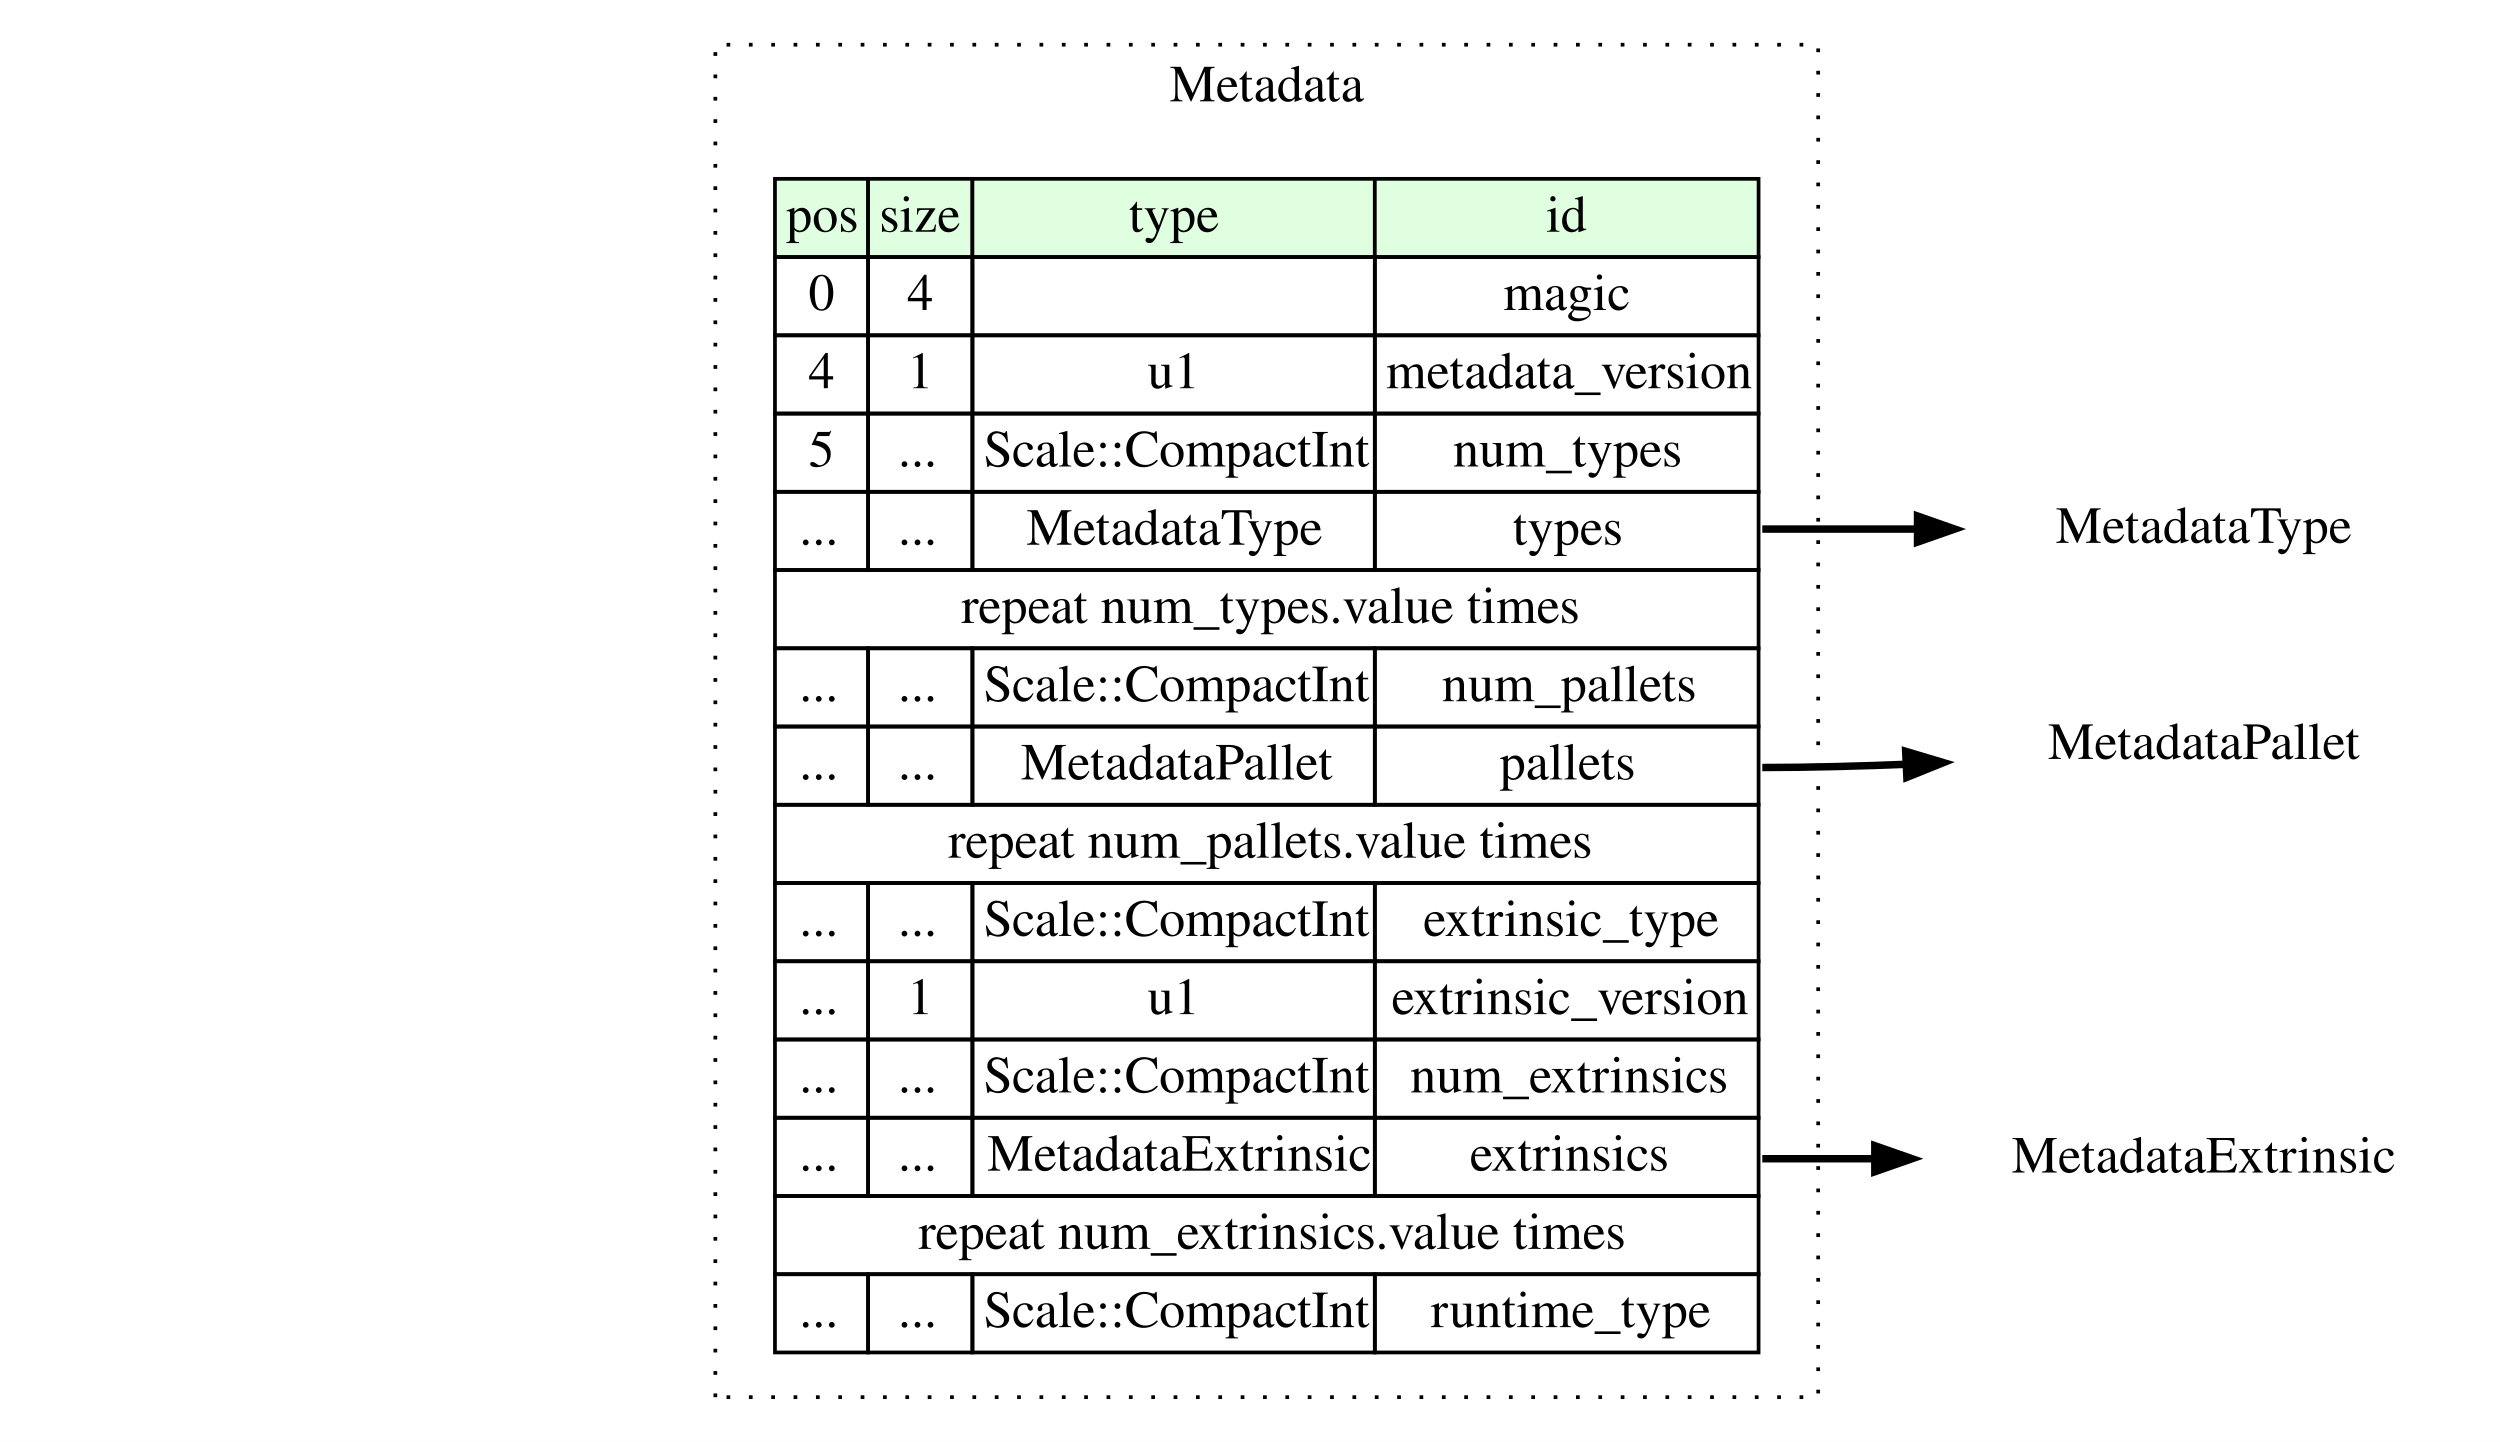
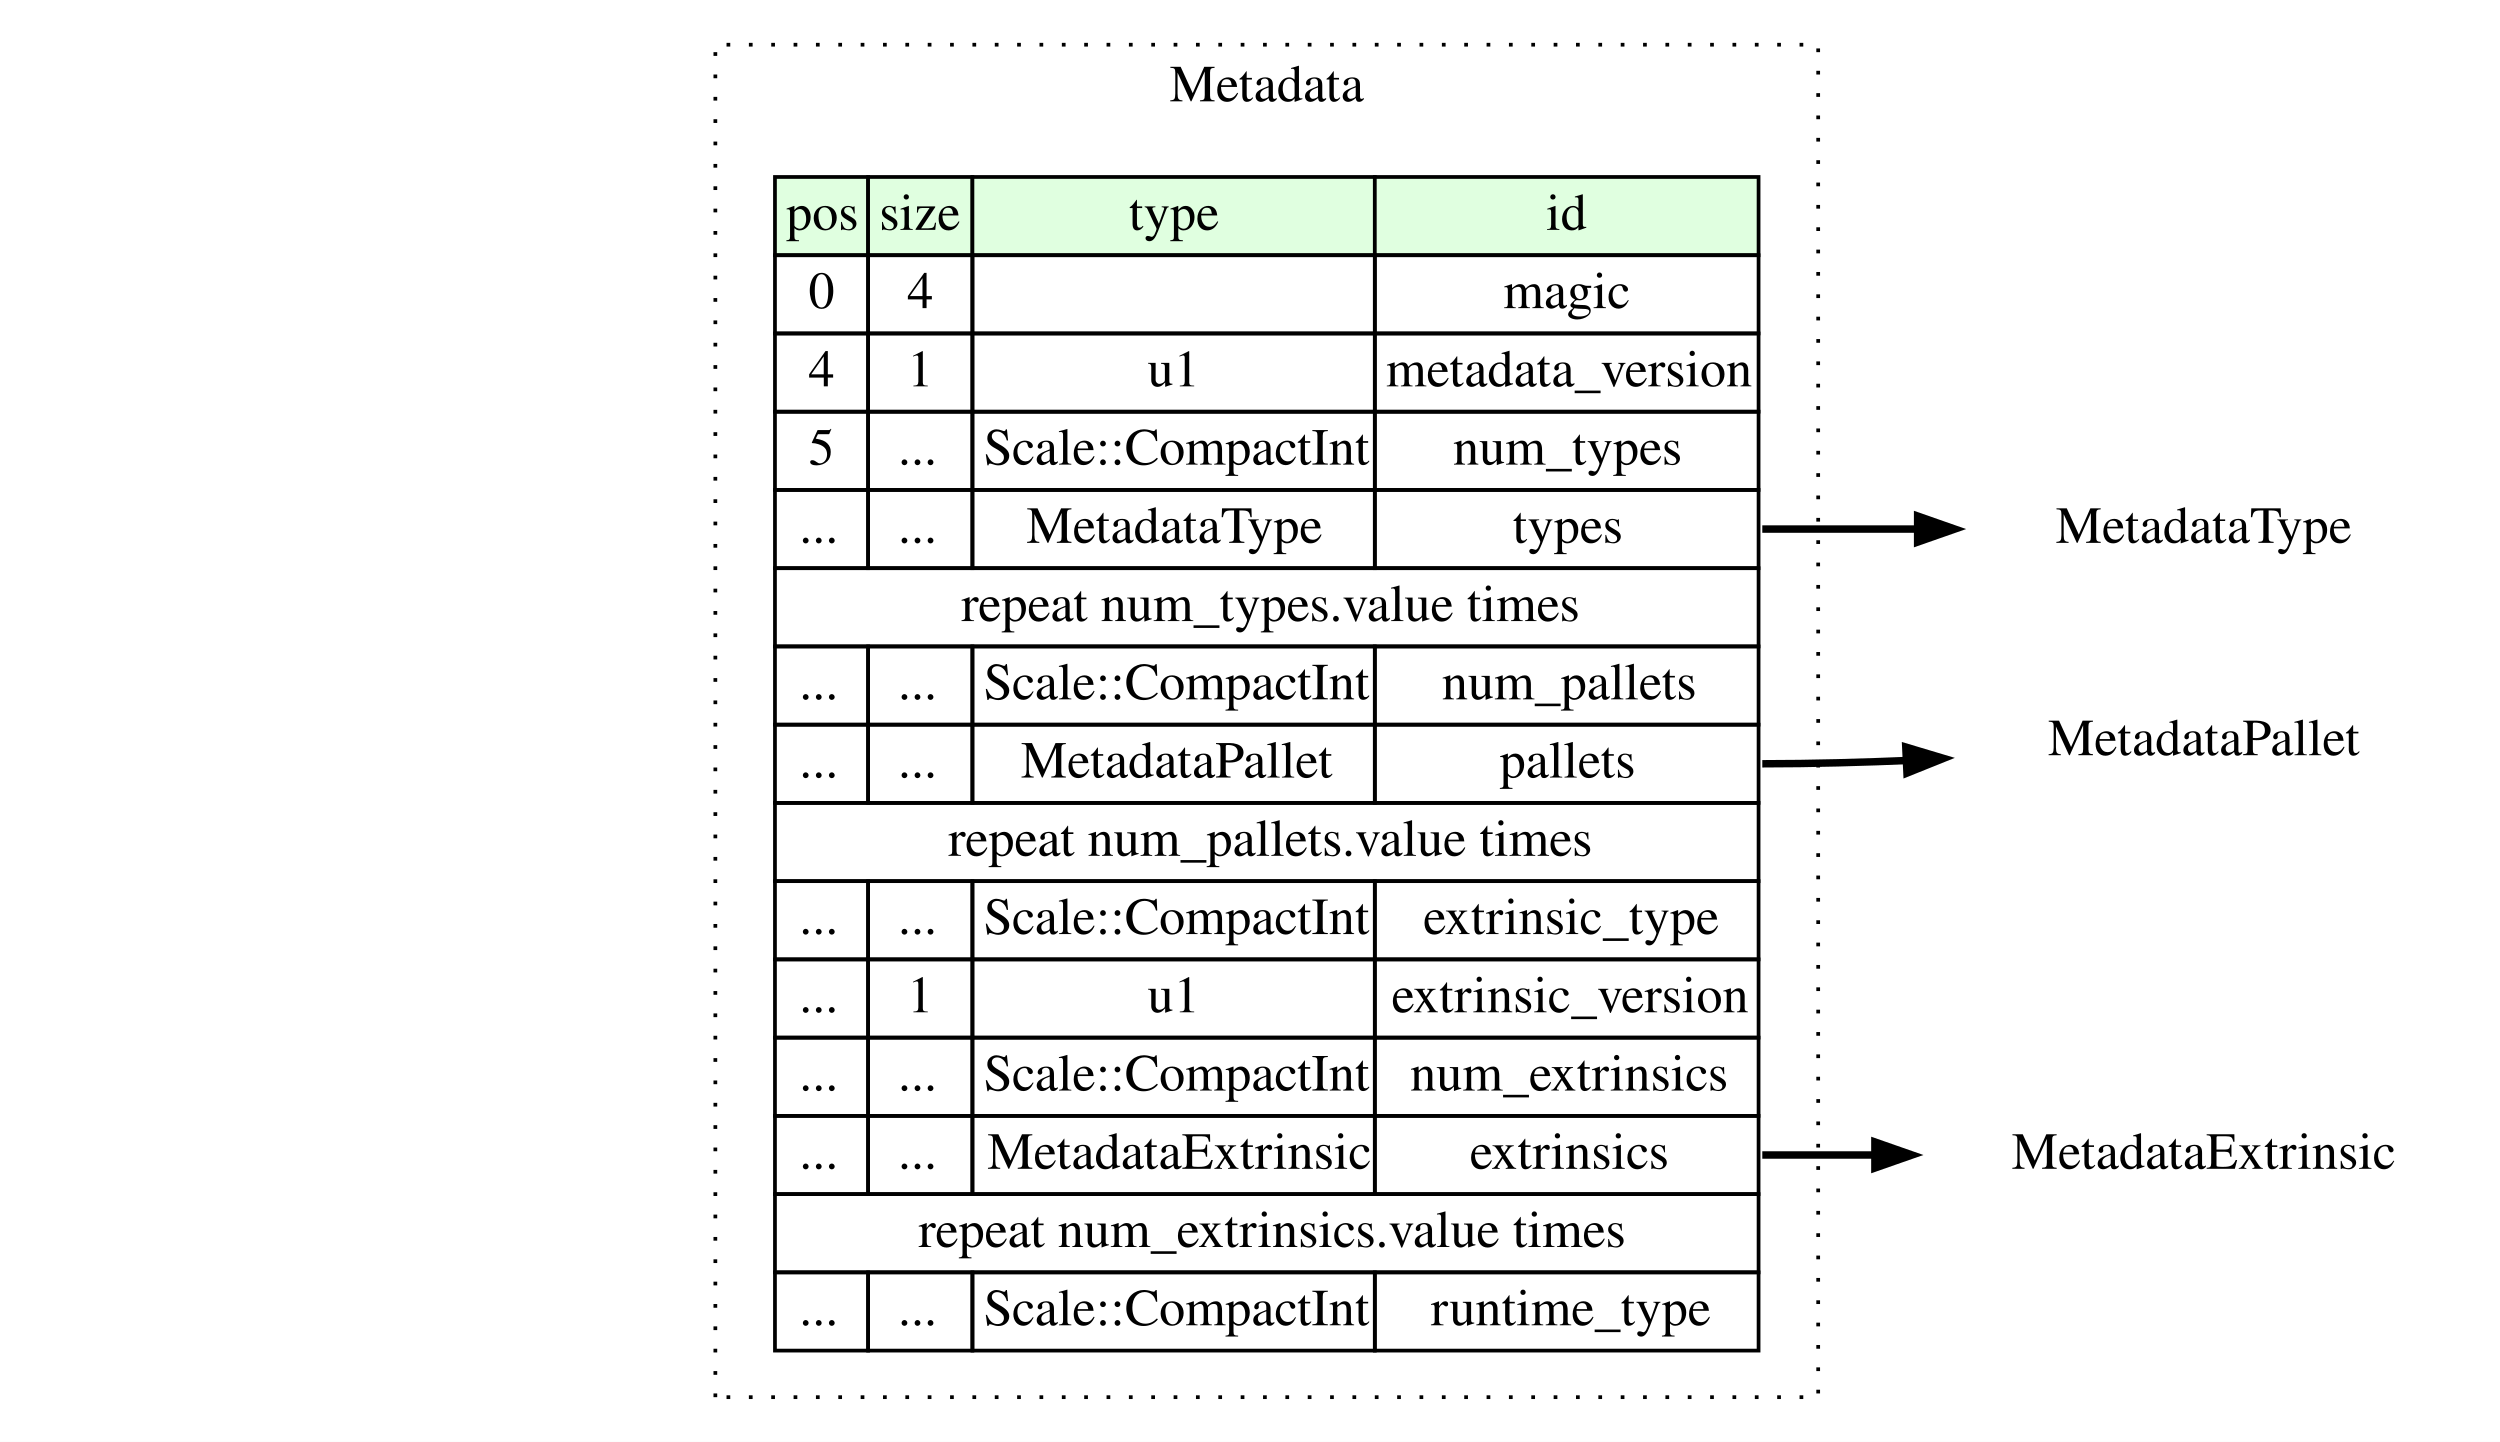
<svg xmlns="http://www.w3.org/2000/svg" xmlns:xlink="http://www.w3.org/1999/xlink" width="671pt" height="387pt" viewBox="0.00 0.00 671.00 387.00">
  <g id="graph0" class="graph" transform="scale(1 1) rotate(0) translate(4 383)">
    <polygon fill="white" stroke="none" points="-4,4 -4,-383 667,-383 667,4 -4,4" />
    <g id="clust1" class="cluster">
      <polygon fill="none" stroke="black" stroke-dasharray="1,5" points="188,-8 188,-371 484,-371 484,-8 188,-8" />
      <text text-anchor="middle" x="336" y="-355.8" font-family="Times,serif" font-size="14.00">Metadata</text>
    </g>
    <g id="node1" class="node">
-       <polygon fill="#e0ffe0" stroke="none" points="204,-314 204,-335 229,-335 229,-314 204,-314" />
-       <polygon fill="none" stroke="black" points="204,-314 204,-335 229,-335 229,-314 204,-314" />
-       <text text-anchor="start" x="207" y="-320.8" font-family="Times,serif" font-size="14.00">pos</text>
-       <polygon fill="#e0ffe0" stroke="none" points="229,-314 229,-335 257,-335 257,-314 229,-314" />
-       <polygon fill="none" stroke="black" points="229,-314 229,-335 257,-335 257,-314 229,-314" />
-       <text text-anchor="start" x="232" y="-320.8" font-family="Times,serif" font-size="14.00">size</text>
-       <polygon fill="#e0ffe0" stroke="none" points="257,-314 257,-335 365,-335 365,-314 257,-314" />
-       <polygon fill="none" stroke="black" points="257,-314 257,-335 365,-335 365,-314 257,-314" />
-       <text text-anchor="start" x="299" y="-320.8" font-family="Times,serif" font-size="14.00">type</text>
-       <polygon fill="#e0ffe0" stroke="none" points="365,-314 365,-335 468,-335 468,-314 365,-314" />
-       <polygon fill="none" stroke="black" points="365,-314 365,-335 468,-335 468,-314 365,-314" />
-       <text text-anchor="start" x="411" y="-320.8" font-family="Times,serif" font-size="14.00">id</text>
-       <polygon fill="none" stroke="black" points="204,-293 204,-314 229,-314 229,-293 204,-293" />
-       <text text-anchor="start" x="213" y="-299.8" font-family="Times,serif" font-size="14.00">0</text>
-       <polygon fill="none" stroke="black" points="229,-293 229,-314 257,-314 257,-293 229,-293" />
-       <text text-anchor="start" x="239.5" y="-299.8" font-family="Times,serif" font-size="14.00">4</text>
-       <polygon fill="none" stroke="black" points="257,-293 257,-314 365,-314 365,-293 257,-293" />
-       <polygon fill="none" stroke="black" points="365,-293 365,-314 468,-314 468,-293 365,-293" />
-       <text text-anchor="start" x="399.5" y="-299.8" font-family="Times,serif" font-size="14.00">magic</text>
-       <polygon fill="none" stroke="black" points="204,-272 204,-293 229,-293 229,-272 204,-272" />
-       <text text-anchor="start" x="213" y="-278.8" font-family="Times,serif" font-size="14.00">4</text>
-       <polygon fill="none" stroke="black" points="229,-272 229,-293 257,-293 257,-272 229,-272" />
-       <text text-anchor="start" x="239.5" y="-278.8" font-family="Times,serif" font-size="14.00">1</text>
-       <polygon fill="none" stroke="black" points="257,-272 257,-293 365,-293 365,-272 257,-272" />
-       <text text-anchor="start" x="304" y="-278.8" font-family="Times,serif" font-size="14.00">u1</text>
-       <polygon fill="none" stroke="black" points="365,-272 365,-293 468,-293 468,-272 365,-272" />
-       <text text-anchor="start" x="368" y="-278.8" font-family="Times,serif" font-size="14.00">metadata_version</text>
-       <polygon fill="none" stroke="black" points="204,-251 204,-272 229,-272 229,-251 204,-251" />
-       <text text-anchor="start" x="213" y="-257.8" font-family="Times,serif" font-size="14.00">5</text>
-       <polygon fill="none" stroke="black" points="229,-251 229,-272 257,-272 257,-251 229,-251" />
-       <text text-anchor="start" x="237" y="-257.8" font-family="Times,serif" font-size="14.00">...</text>
-       <polygon fill="none" stroke="black" points="257,-251 257,-272 365,-272 365,-251 257,-251" />
-       <text text-anchor="start" x="260" y="-257.8" font-family="Times,serif" font-size="14.00">Scale::CompactInt</text>
-       <polygon fill="none" stroke="black" points="365,-251 365,-272 468,-272 468,-251 365,-251" />
-       <text text-anchor="start" x="386" y="-257.8" font-family="Times,serif" font-size="14.00">num_types</text>
-       <polygon fill="none" stroke="black" points="204,-230 204,-251 229,-251 229,-230 204,-230" />
-       <text text-anchor="start" x="210.5" y="-236.8" font-family="Times,serif" font-size="14.00">...</text>
-       <polygon fill="none" stroke="black" points="229,-230 229,-251 257,-251 257,-230 229,-230" />
-       <text text-anchor="start" x="237" y="-236.8" font-family="Times,serif" font-size="14.00">...</text>
-       <polygon fill="none" stroke="black" points="257,-230 257,-251 365,-251 365,-230 257,-230" />
-       <text text-anchor="start" x="271.5" y="-236.8" font-family="Times,serif" font-size="14.00">MetadataType</text>
-       <polygon fill="none" stroke="black" points="365,-230 365,-251 468,-251 468,-230 365,-230" />
-       <text text-anchor="start" x="402" y="-236.8" font-family="Times,serif" font-size="14.00">types</text>
-       <polygon fill="none" stroke="black" points="204,-209 204,-230 468,-230 468,-209 204,-209" />
-       <text text-anchor="start" x="254" y="-215.8" font-family="Times,serif" font-size="14.00">repeat num_types.value times</text>
-       <polygon fill="none" stroke="black" points="204,-188 204,-209 229,-209 229,-188 204,-188" />
-       <text text-anchor="start" x="210.5" y="-194.8" font-family="Times,serif" font-size="14.00">...</text>
-       <polygon fill="none" stroke="black" points="229,-188 229,-209 257,-209 257,-188 229,-188" />
-       <text text-anchor="start" x="237" y="-194.8" font-family="Times,serif" font-size="14.00">...</text>
-       <polygon fill="none" stroke="black" points="257,-188 257,-209 365,-209 365,-188 257,-188" />
-       <text text-anchor="start" x="260" y="-194.8" font-family="Times,serif" font-size="14.00">Scale::CompactInt</text>
-       <polygon fill="none" stroke="black" points="365,-188 365,-209 468,-209 468,-188 365,-188" />
-       <text text-anchor="start" x="383" y="-194.8" font-family="Times,serif" font-size="14.00">num_pallets</text>
-       <polygon fill="none" stroke="black" points="204,-167 204,-188 229,-188 229,-167 204,-167" />
-       <text text-anchor="start" x="210.5" y="-173.8" font-family="Times,serif" font-size="14.00">...</text>
-       <polygon fill="none" stroke="black" points="229,-167 229,-188 257,-188 257,-167 229,-167" />
-       <text text-anchor="start" x="237" y="-173.8" font-family="Times,serif" font-size="14.00">...</text>
-       <polygon fill="none" stroke="black" points="257,-167 257,-188 365,-188 365,-167 257,-167" />
-       <text text-anchor="start" x="270" y="-173.8" font-family="Times,serif" font-size="14.00">MetadataPallet</text>
-       <polygon fill="none" stroke="black" points="365,-167 365,-188 468,-188 468,-167 365,-167" />
-       <text text-anchor="start" x="398.5" y="-173.8" font-family="Times,serif" font-size="14.00">pallets</text>
-       <polygon fill="none" stroke="black" points="204,-146 204,-167 468,-167 468,-146 204,-146" />
-       <text text-anchor="start" x="250.5" y="-152.8" font-family="Times,serif" font-size="14.00">repeat num_pallets.value times</text>
-       <polygon fill="none" stroke="black" points="204,-125 204,-146 229,-146 229,-125 204,-125" />
-       <text text-anchor="start" x="210.5" y="-131.8" font-family="Times,serif" font-size="14.00">...</text>
-       <polygon fill="none" stroke="black" points="229,-125 229,-146 257,-146 257,-125 229,-125" />
-       <text text-anchor="start" x="237" y="-131.8" font-family="Times,serif" font-size="14.00">...</text>
-       <polygon fill="none" stroke="black" points="257,-125 257,-146 365,-146 365,-125 257,-125" />
-       <text text-anchor="start" x="260" y="-131.8" font-family="Times,serif" font-size="14.00">Scale::CompactInt</text>
-       <polygon fill="none" stroke="black" points="365,-125 365,-146 468,-146 468,-125 365,-125" />
-       <text text-anchor="start" x="378" y="-131.8" font-family="Times,serif" font-size="14.00">extrinsic_type</text>
-       <polygon fill="none" stroke="black" points="204,-104 204,-125 229,-125 229,-104 204,-104" />
-       <text text-anchor="start" x="210.5" y="-110.8" font-family="Times,serif" font-size="14.00">...</text>
-       <polygon fill="none" stroke="black" points="229,-104 229,-125 257,-125 257,-104 229,-104" />
-       <text text-anchor="start" x="239.5" y="-110.8" font-family="Times,serif" font-size="14.00">1</text>
-       <polygon fill="none" stroke="black" points="257,-104 257,-125 365,-125 365,-104 257,-104" />
-       <text text-anchor="start" x="304" y="-110.8" font-family="Times,serif" font-size="14.00">u1</text>
-       <polygon fill="none" stroke="black" points="365,-104 365,-125 468,-125 468,-104 365,-104" />
-       <text text-anchor="start" x="369.5" y="-110.8" font-family="Times,serif" font-size="14.00">extrinsic_version</text>
-       <polygon fill="none" stroke="black" points="204,-83 204,-104 229,-104 229,-83 204,-83" />
-       <text text-anchor="start" x="210.5" y="-89.8" font-family="Times,serif" font-size="14.00">...</text>
-       <polygon fill="none" stroke="black" points="229,-83 229,-104 257,-104 257,-83 229,-83" />
-       <text text-anchor="start" x="237" y="-89.8" font-family="Times,serif" font-size="14.00">...</text>
-       <polygon fill="none" stroke="black" points="257,-83 257,-104 365,-104 365,-83 257,-83" />
-       <text text-anchor="start" x="260" y="-89.8" font-family="Times,serif" font-size="14.00">Scale::CompactInt</text>
-       <polygon fill="none" stroke="black" points="365,-83 365,-104 468,-104 468,-83 365,-83" />
-       <text text-anchor="start" x="374.5" y="-89.8" font-family="Times,serif" font-size="14.00">num_extrinsics</text>
-       <polygon fill="none" stroke="black" points="204,-62 204,-83 229,-83 229,-62 204,-62" />
-       <text text-anchor="start" x="210.5" y="-68.8" font-family="Times,serif" font-size="14.00">...</text>
-       <polygon fill="none" stroke="black" points="229,-62 229,-83 257,-83 257,-62 229,-62" />
-       <text text-anchor="start" x="237" y="-68.8" font-family="Times,serif" font-size="14.00">...</text>
-       <polygon fill="none" stroke="black" points="257,-62 257,-83 365,-83 365,-62 257,-62" />
-       <text text-anchor="start" x="261" y="-68.8" font-family="Times,serif" font-size="14.00">MetadataExtrinsic</text>
-       <polygon fill="none" stroke="black" points="365,-62 365,-83 468,-83 468,-62 365,-62" />
-       <text text-anchor="start" x="390.5" y="-68.8" font-family="Times,serif" font-size="14.00">extrinsics</text>
-       <polygon fill="none" stroke="black" points="204,-41 204,-62 468,-62 468,-41 204,-41" />
-       <text text-anchor="start" x="242.5" y="-47.8" font-family="Times,serif" font-size="14.00">repeat num_extrinsics.value times</text>
-       <polygon fill="none" stroke="black" points="204,-20 204,-41 229,-41 229,-20 204,-20" />
-       <text text-anchor="start" x="210.5" y="-26.8" font-family="Times,serif" font-size="14.00">...</text>
-       <polygon fill="none" stroke="black" points="229,-20 229,-41 257,-41 257,-20 229,-20" />
-       <text text-anchor="start" x="237" y="-26.8" font-family="Times,serif" font-size="14.00">...</text>
-       <polygon fill="none" stroke="black" points="257,-20 257,-41 365,-41 365,-20 257,-20" />
-       <text text-anchor="start" x="260" y="-26.8" font-family="Times,serif" font-size="14.00">Scale::CompactInt</text>
-       <polygon fill="none" stroke="black" points="365,-20 365,-41 468,-41 468,-20 365,-20" />
-       <text text-anchor="start" x="380" y="-26.8" font-family="Times,serif" font-size="14.00">runtime_type</text>
+       <polygon fill="#e0ffe0" stroke="none" points="204,-314.5 204,-335.5 229,-335.5 229,-314.5 204,-314.5" />
+       <polygon fill="none" stroke="black" points="204,-314.5 204,-335.5 229,-335.5 229,-314.5 204,-314.5" />
+       <text text-anchor="start" x="207" y="-321.3" font-family="Times,serif" font-size="14.00">pos</text>
+       <polygon fill="#e0ffe0" stroke="none" points="229,-314.5 229,-335.5 257,-335.5 257,-314.5 229,-314.5" />
+       <polygon fill="none" stroke="black" points="229,-314.5 229,-335.5 257,-335.5 257,-314.5 229,-314.5" />
+       <text text-anchor="start" x="232" y="-321.3" font-family="Times,serif" font-size="14.00">size</text>
+       <polygon fill="#e0ffe0" stroke="none" points="257,-314.5 257,-335.5 365,-335.5 365,-314.5 257,-314.5" />
+       <polygon fill="none" stroke="black" points="257,-314.5 257,-335.5 365,-335.5 365,-314.5 257,-314.5" />
+       <text text-anchor="start" x="299" y="-321.3" font-family="Times,serif" font-size="14.00">type</text>
+       <polygon fill="#e0ffe0" stroke="none" points="365,-314.5 365,-335.5 468,-335.5 468,-314.5 365,-314.5" />
+       <polygon fill="none" stroke="black" points="365,-314.5 365,-335.5 468,-335.5 468,-314.5 365,-314.5" />
+       <text text-anchor="start" x="411" y="-321.3" font-family="Times,serif" font-size="14.00">id</text>
+       <polygon fill="none" stroke="black" points="204,-293.5 204,-314.5 229,-314.5 229,-293.5 204,-293.5" />
+       <text text-anchor="start" x="213" y="-300.3" font-family="Times,serif" font-size="14.00">0</text>
+       <polygon fill="none" stroke="black" points="229,-293.5 229,-314.5 257,-314.5 257,-293.5 229,-293.5" />
+       <text text-anchor="start" x="239.5" y="-300.3" font-family="Times,serif" font-size="14.00">4</text>
+       <polygon fill="none" stroke="black" points="257,-293.5 257,-314.5 365,-314.5 365,-293.5 257,-293.5" />
+       <polygon fill="none" stroke="black" points="365,-293.5 365,-314.5 468,-314.5 468,-293.5 365,-293.5" />
+       <text text-anchor="start" x="399.5" y="-300.3" font-family="Times,serif" font-size="14.00">magic</text>
+       <polygon fill="none" stroke="black" points="204,-272.5 204,-293.5 229,-293.5 229,-272.5 204,-272.5" />
+       <text text-anchor="start" x="213" y="-279.3" font-family="Times,serif" font-size="14.00">4</text>
+       <polygon fill="none" stroke="black" points="229,-272.5 229,-293.5 257,-293.5 257,-272.5 229,-272.5" />
+       <text text-anchor="start" x="239.5" y="-279.3" font-family="Times,serif" font-size="14.00">1</text>
+       <polygon fill="none" stroke="black" points="257,-272.5 257,-293.5 365,-293.5 365,-272.5 257,-272.5" />
+       <text text-anchor="start" x="304" y="-279.3" font-family="Times,serif" font-size="14.00">u1</text>
+       <polygon fill="none" stroke="black" points="365,-272.5 365,-293.5 468,-293.5 468,-272.5 365,-272.5" />
+       <text text-anchor="start" x="368" y="-279.3" font-family="Times,serif" font-size="14.00">metadata_version</text>
+       <polygon fill="none" stroke="black" points="204,-251.5 204,-272.5 229,-272.5 229,-251.5 204,-251.5" />
+       <text text-anchor="start" x="213" y="-258.3" font-family="Times,serif" font-size="14.00">5</text>
+       <polygon fill="none" stroke="black" points="229,-251.5 229,-272.5 257,-272.5 257,-251.5 229,-251.5" />
+       <text text-anchor="start" x="237" y="-258.3" font-family="Times,serif" font-size="14.00">...</text>
+       <polygon fill="none" stroke="black" points="257,-251.5 257,-272.5 365,-272.5 365,-251.5 257,-251.5" />
+       <text text-anchor="start" x="260" y="-258.3" font-family="Times,serif" font-size="14.00">Scale::CompactInt</text>
+       <polygon fill="none" stroke="black" points="365,-251.5 365,-272.5 468,-272.5 468,-251.5 365,-251.5" />
+       <text text-anchor="start" x="386" y="-258.3" font-family="Times,serif" font-size="14.00">num_types</text>
+       <polygon fill="none" stroke="black" points="204,-230.5 204,-251.5 229,-251.5 229,-230.5 204,-230.5" />
+       <text text-anchor="start" x="210.5" y="-237.3" font-family="Times,serif" font-size="14.00">...</text>
+       <polygon fill="none" stroke="black" points="229,-230.5 229,-251.5 257,-251.5 257,-230.5 229,-230.5" />
+       <text text-anchor="start" x="237" y="-237.3" font-family="Times,serif" font-size="14.00">...</text>
+       <polygon fill="none" stroke="black" points="257,-230.5 257,-251.5 365,-251.5 365,-230.5 257,-230.5" />
+       <text text-anchor="start" x="271.5" y="-237.3" font-family="Times,serif" font-size="14.00">MetadataType</text>
+       <polygon fill="none" stroke="black" points="365,-230.5 365,-251.5 468,-251.5 468,-230.5 365,-230.5" />
+       <text text-anchor="start" x="402" y="-237.3" font-family="Times,serif" font-size="14.00">types</text>
+       <polygon fill="none" stroke="black" points="204,-209.5 204,-230.5 468,-230.5 468,-209.5 204,-209.5" />
+       <text text-anchor="start" x="254" y="-216.3" font-family="Times,serif" font-size="14.00">repeat num_types.value times</text>
+       <polygon fill="none" stroke="black" points="204,-188.5 204,-209.5 229,-209.5 229,-188.5 204,-188.5" />
+       <text text-anchor="start" x="210.5" y="-195.3" font-family="Times,serif" font-size="14.00">...</text>
+       <polygon fill="none" stroke="black" points="229,-188.5 229,-209.5 257,-209.5 257,-188.5 229,-188.5" />
+       <text text-anchor="start" x="237" y="-195.3" font-family="Times,serif" font-size="14.00">...</text>
+       <polygon fill="none" stroke="black" points="257,-188.5 257,-209.5 365,-209.5 365,-188.5 257,-188.5" />
+       <text text-anchor="start" x="260" y="-195.3" font-family="Times,serif" font-size="14.00">Scale::CompactInt</text>
+       <polygon fill="none" stroke="black" points="365,-188.5 365,-209.5 468,-209.5 468,-188.5 365,-188.5" />
+       <text text-anchor="start" x="383" y="-195.3" font-family="Times,serif" font-size="14.00">num_pallets</text>
+       <polygon fill="none" stroke="black" points="204,-167.5 204,-188.5 229,-188.5 229,-167.5 204,-167.5" />
+       <text text-anchor="start" x="210.5" y="-174.3" font-family="Times,serif" font-size="14.00">...</text>
+       <polygon fill="none" stroke="black" points="229,-167.5 229,-188.5 257,-188.5 257,-167.5 229,-167.5" />
+       <text text-anchor="start" x="237" y="-174.3" font-family="Times,serif" font-size="14.00">...</text>
+       <polygon fill="none" stroke="black" points="257,-167.5 257,-188.5 365,-188.5 365,-167.5 257,-167.5" />
+       <text text-anchor="start" x="270" y="-174.3" font-family="Times,serif" font-size="14.00">MetadataPallet</text>
+       <polygon fill="none" stroke="black" points="365,-167.5 365,-188.5 468,-188.5 468,-167.5 365,-167.5" />
+       <text text-anchor="start" x="398.5" y="-174.3" font-family="Times,serif" font-size="14.00">pallets</text>
+       <polygon fill="none" stroke="black" points="204,-146.5 204,-167.5 468,-167.5 468,-146.5 204,-146.5" />
+       <text text-anchor="start" x="250.5" y="-153.3" font-family="Times,serif" font-size="14.00">repeat num_pallets.value times</text>
+       <polygon fill="none" stroke="black" points="204,-125.5 204,-146.5 229,-146.5 229,-125.5 204,-125.5" />
+       <text text-anchor="start" x="210.5" y="-132.3" font-family="Times,serif" font-size="14.00">...</text>
+       <polygon fill="none" stroke="black" points="229,-125.5 229,-146.5 257,-146.5 257,-125.5 229,-125.5" />
+       <text text-anchor="start" x="237" y="-132.3" font-family="Times,serif" font-size="14.00">...</text>
+       <polygon fill="none" stroke="black" points="257,-125.5 257,-146.5 365,-146.5 365,-125.5 257,-125.5" />
+       <text text-anchor="start" x="260" y="-132.3" font-family="Times,serif" font-size="14.00">Scale::CompactInt</text>
+       <polygon fill="none" stroke="black" points="365,-125.5 365,-146.5 468,-146.5 468,-125.5 365,-125.5" />
+       <text text-anchor="start" x="378" y="-132.3" font-family="Times,serif" font-size="14.00">extrinsic_type</text>
+       <polygon fill="none" stroke="black" points="204,-104.5 204,-125.5 229,-125.5 229,-104.5 204,-104.5" />
+       <text text-anchor="start" x="210.5" y="-111.3" font-family="Times,serif" font-size="14.00">...</text>
+       <polygon fill="none" stroke="black" points="229,-104.5 229,-125.5 257,-125.5 257,-104.5 229,-104.5" />
+       <text text-anchor="start" x="239.5" y="-111.3" font-family="Times,serif" font-size="14.00">1</text>
+       <polygon fill="none" stroke="black" points="257,-104.5 257,-125.5 365,-125.5 365,-104.5 257,-104.5" />
+       <text text-anchor="start" x="304" y="-111.3" font-family="Times,serif" font-size="14.00">u1</text>
+       <polygon fill="none" stroke="black" points="365,-104.5 365,-125.5 468,-125.5 468,-104.5 365,-104.5" />
+       <text text-anchor="start" x="369.5" y="-111.3" font-family="Times,serif" font-size="14.00">extrinsic_version</text>
+       <polygon fill="none" stroke="black" points="204,-83.5 204,-104.5 229,-104.5 229,-83.5 204,-83.5" />
+       <text text-anchor="start" x="210.5" y="-90.3" font-family="Times,serif" font-size="14.00">...</text>
+       <polygon fill="none" stroke="black" points="229,-83.5 229,-104.5 257,-104.5 257,-83.5 229,-83.5" />
+       <text text-anchor="start" x="237" y="-90.3" font-family="Times,serif" font-size="14.00">...</text>
+       <polygon fill="none" stroke="black" points="257,-83.5 257,-104.5 365,-104.5 365,-83.5 257,-83.5" />
+       <text text-anchor="start" x="260" y="-90.3" font-family="Times,serif" font-size="14.00">Scale::CompactInt</text>
+       <polygon fill="none" stroke="black" points="365,-83.5 365,-104.5 468,-104.5 468,-83.5 365,-83.5" />
+       <text text-anchor="start" x="374.5" y="-90.3" font-family="Times,serif" font-size="14.00">num_extrinsics</text>
+       <polygon fill="none" stroke="black" points="204,-62.5 204,-83.5 229,-83.5 229,-62.5 204,-62.5" />
+       <text text-anchor="start" x="210.5" y="-69.3" font-family="Times,serif" font-size="14.00">...</text>
+       <polygon fill="none" stroke="black" points="229,-62.5 229,-83.5 257,-83.5 257,-62.5 229,-62.5" />
+       <text text-anchor="start" x="237" y="-69.3" font-family="Times,serif" font-size="14.00">...</text>
+       <polygon fill="none" stroke="black" points="257,-62.5 257,-83.5 365,-83.5 365,-62.5 257,-62.5" />
+       <text text-anchor="start" x="261" y="-69.3" font-family="Times,serif" font-size="14.00">MetadataExtrinsic</text>
+       <polygon fill="none" stroke="black" points="365,-62.5 365,-83.5 468,-83.5 468,-62.5 365,-62.5" />
+       <text text-anchor="start" x="390.5" y="-69.3" font-family="Times,serif" font-size="14.00">extrinsics</text>
+       <polygon fill="none" stroke="black" points="204,-41.5 204,-62.5 468,-62.5 468,-41.5 204,-41.5" />
+       <text text-anchor="start" x="242.5" y="-48.3" font-family="Times,serif" font-size="14.00">repeat num_extrinsics.value times</text>
+       <polygon fill="none" stroke="black" points="204,-20.5 204,-41.5 229,-41.5 229,-20.5 204,-20.5" />
+       <text text-anchor="start" x="210.5" y="-27.3" font-family="Times,serif" font-size="14.00">...</text>
+       <polygon fill="none" stroke="black" points="229,-20.5 229,-41.5 257,-41.5 257,-20.5 229,-20.5" />
+       <text text-anchor="start" x="237" y="-27.3" font-family="Times,serif" font-size="14.00">...</text>
+       <polygon fill="none" stroke="black" points="257,-20.5 257,-41.5 365,-41.5 365,-20.5 257,-20.5" />
+       <text text-anchor="start" x="260" y="-27.3" font-family="Times,serif" font-size="14.00">Scale::CompactInt</text>
+       <polygon fill="none" stroke="black" points="365,-20.5 365,-41.5 468,-41.5 468,-20.5 365,-20.5" />
+       <text text-anchor="start" x="380" y="-27.3" font-family="Times,serif" font-size="14.00">runtime_type</text>
    </g>
    <g id="node3" class="node">
      <text text-anchor="middle" x="587.5" y="-237.3" font-family="Times,serif" font-size="14.00">
        <a xlink:href="sect-metadata#img-metadata-type" xlink:title="MetadataType">
                MetadataType
              </a>
      </text>
    </g>
    <g id="edge2" class="edge">
-       <path fill="none" stroke="black" stroke-width="2" d="M469,-241C483,-241 497.95,-241 512.32,-241" />
-       <polygon fill="black" stroke="black" stroke-width="2" points="510.66,-244.5 520.66,-241 510.66,-237.5 510.66,-244.5" />
+       <path fill="none" stroke="black" stroke-width="2" d="M469,-241C483.14,-241 498.24,-241 512.74,-241" />
+       <polygon fill="black" stroke="black" stroke-width="2" points="510.69,-244.5 520.69,-241 510.69,-237.5 510.69,-244.5" />
    </g>
    <g id="node5" class="node">
-       <text text-anchor="middle" x="587.5" y="-179.3" font-family="Times,serif" font-size="14.00">
+       <text text-anchor="middle" x="587.5" y="-180.3" font-family="Times,serif" font-size="14.00">
        <a xlink:href="sect-metadata#img-metadata-pallet" xlink:title="MetadataPallet">
                MetadataPallet
              </a>
      </text>
    </g>
    <g id="edge5" class="edge">
-       <path fill="none" stroke="black" stroke-width="2" d="M469,-177C482.09,-177 495.98,-177.38 509.46,-177.94" />
-       <polygon fill="black" stroke="black" stroke-width="2" points="507.48,-181.35 517.63,-178.31 507.8,-174.36 507.48,-181.35" />
+       <path fill="none" stroke="black" stroke-width="2" d="M469,-178C482.22,-178 496.26,-178.38 509.86,-178.96" />
+       <polygon fill="black" stroke="black" stroke-width="2" points="507.51,-182.49 517.66,-179.45 507.83,-175.5 507.51,-182.49" />
    </g>
    <g id="node6" class="node">
-       <text text-anchor="middle" x="587.5" y="-68.3" font-family="Times,serif" font-size="14.00">
+       <text text-anchor="middle" x="587.5" y="-69.3" font-family="Times,serif" font-size="14.00">
        <a xlink:href="sect-metadata#img-metadata-extrinsic" xlink:title="MetadataExtrinsic">
                MetadataExtrinsic
              </a>
      </text>
    </g>
    <g id="edge9" class="edge">
-       <path fill="none" stroke="black" stroke-width="2" d="M469,-72C479.37,-72 490.26,-72 501.04,-72" />
-       <polygon fill="black" stroke="black" stroke-width="2" points="499.2,-75.5 509.2,-72 499.2,-68.5 499.2,-75.5" />
+       <path fill="none" stroke="black" stroke-width="2" d="M469,-73C479.48,-73 490.49,-73 501.38,-73" />
+       <polygon fill="black" stroke="black" stroke-width="2" points="499.22,-76.5 509.22,-73 499.22,-69.5 499.22,-76.5" />
    </g>
  </g>
</svg>
